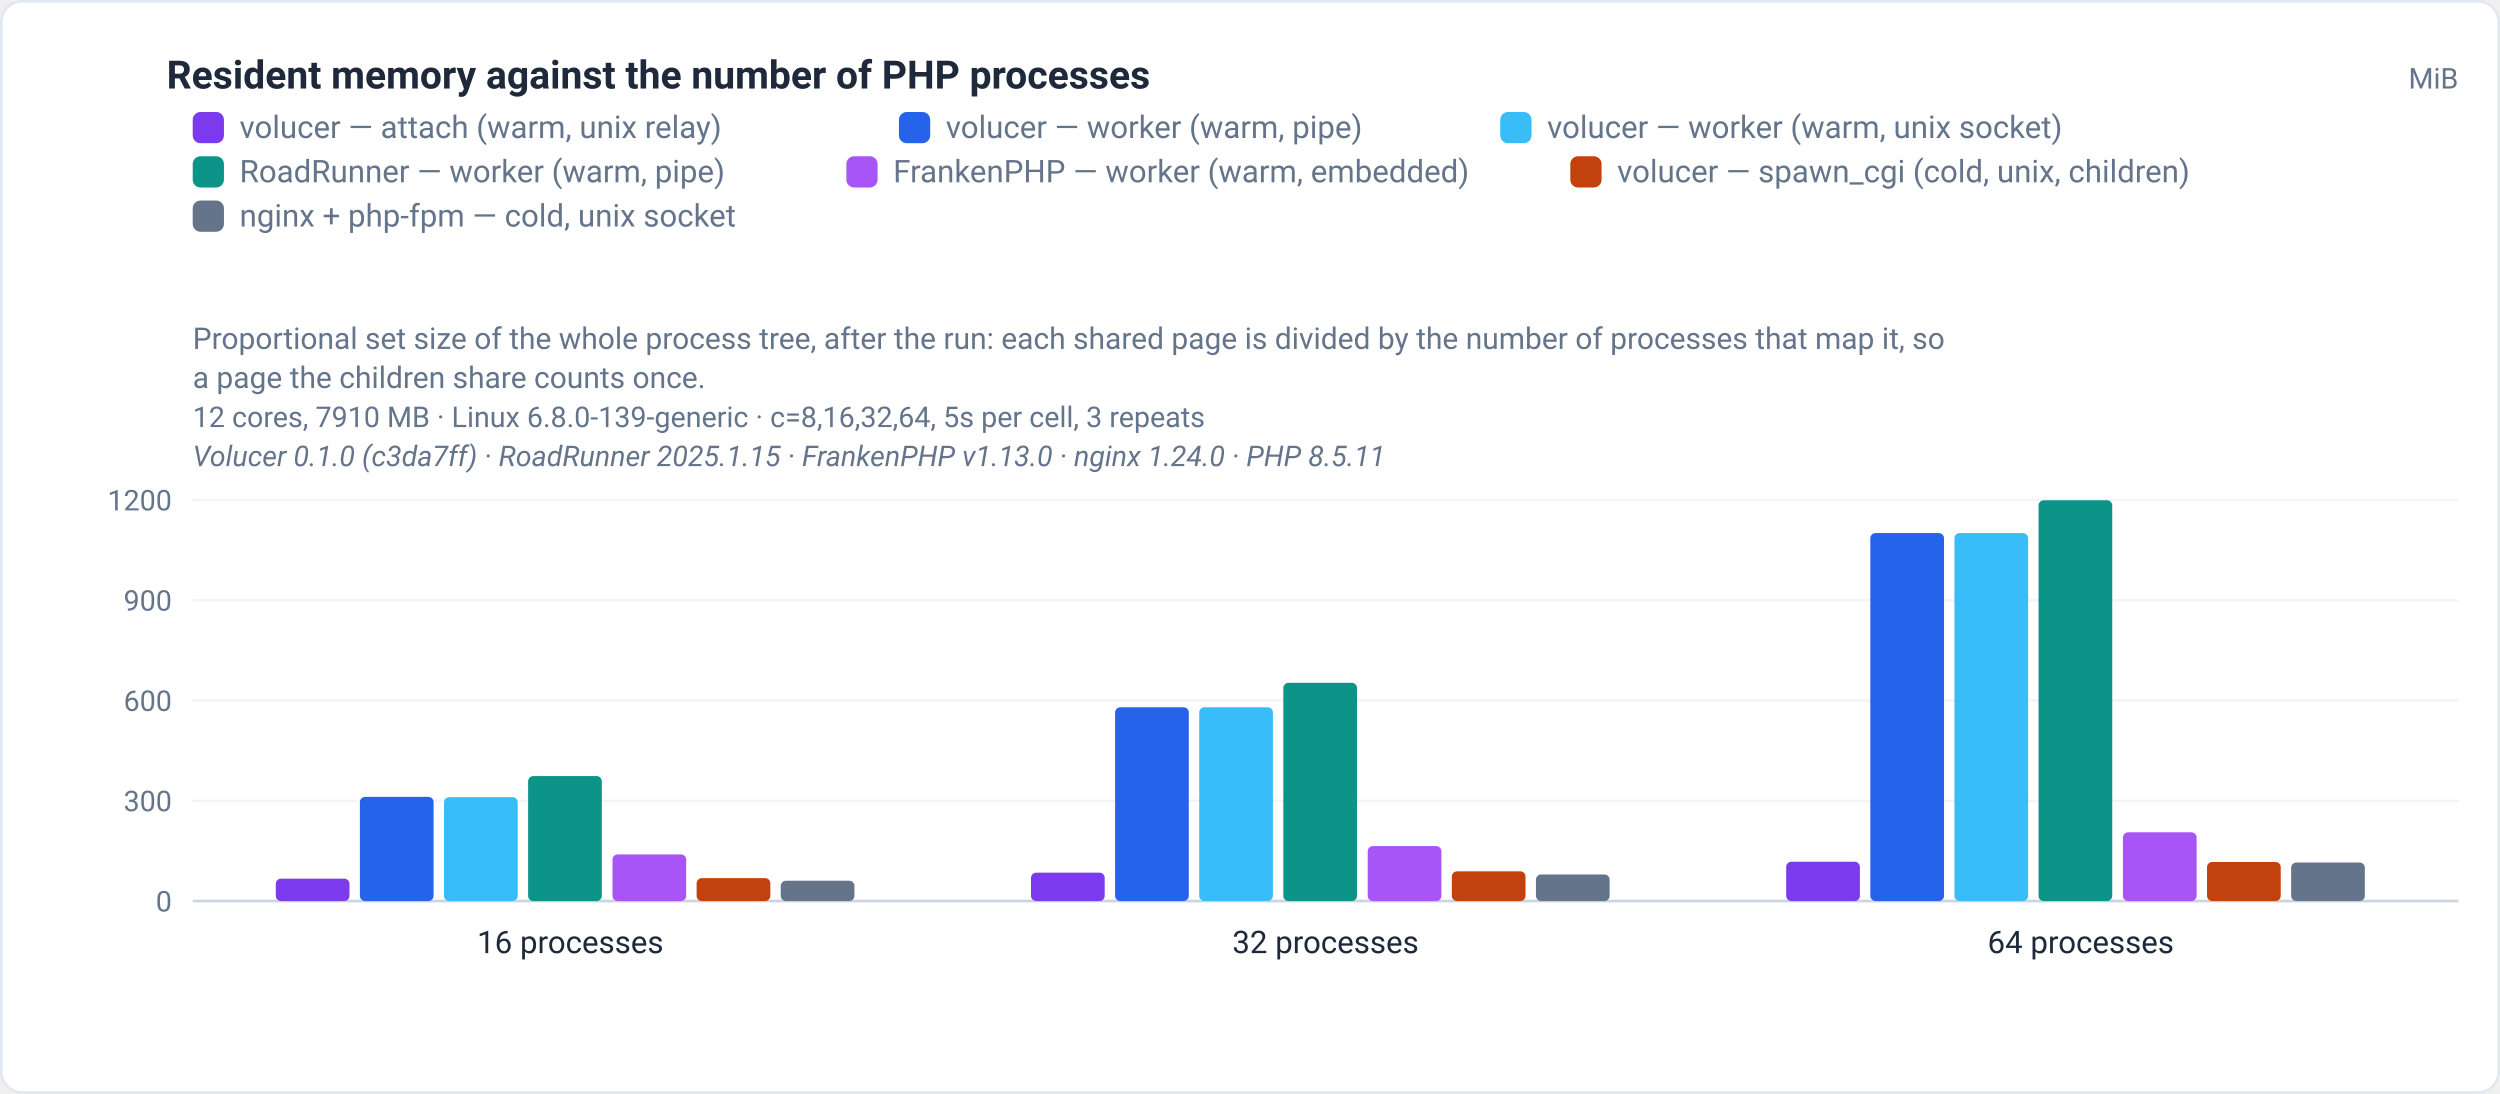
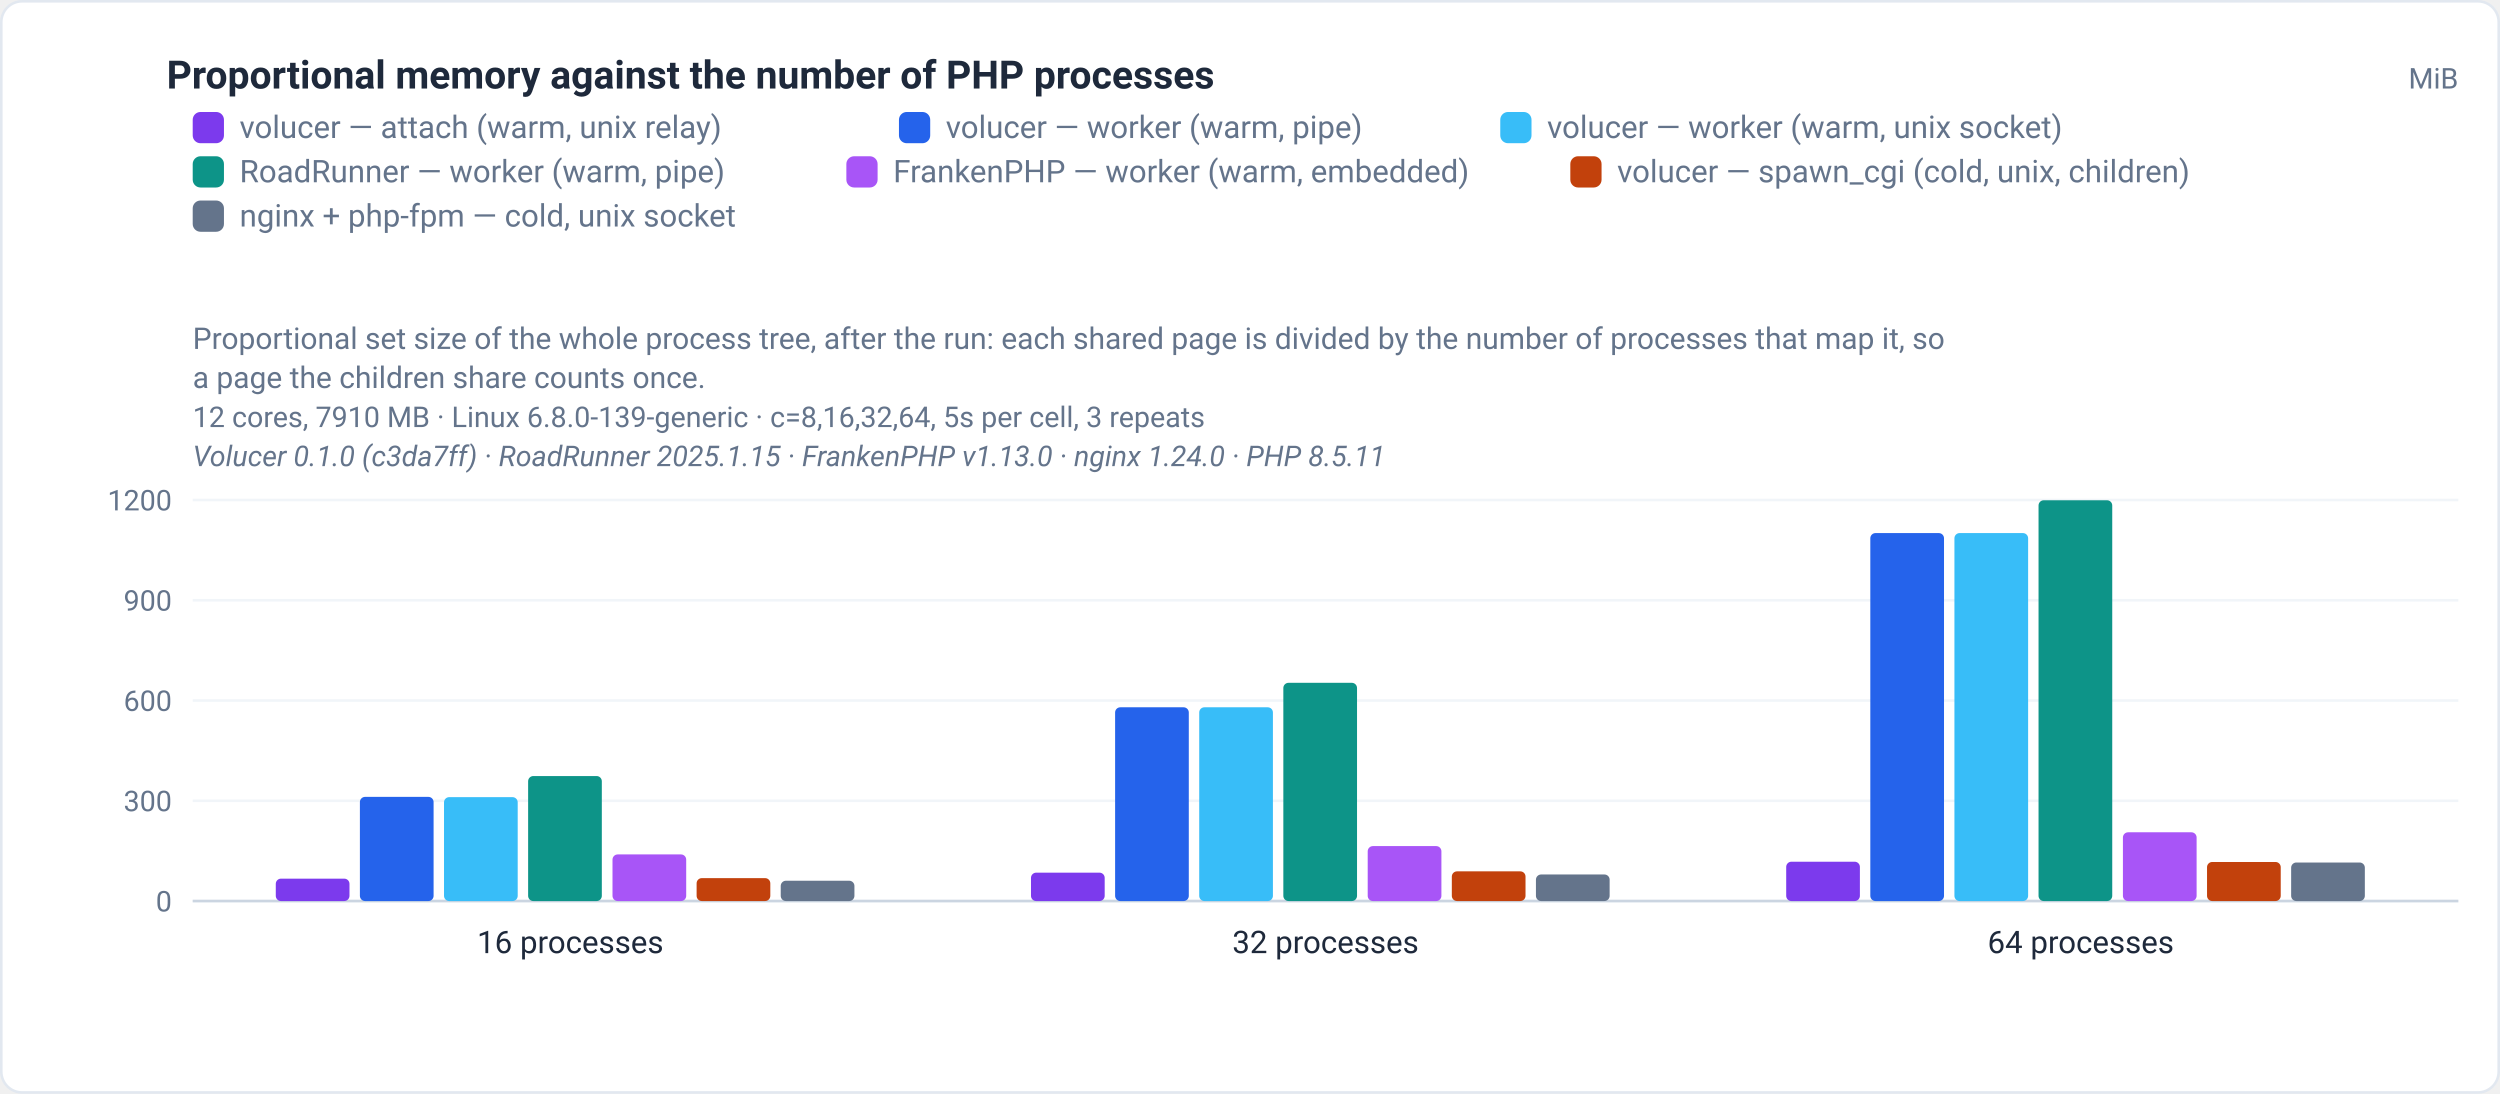
- <svg xmlns="http://www.w3.org/2000/svg" width="960" height="420" viewBox="0 0 960 420" role="img" aria-label="Resident memory against the number of PHP processes">
+ <svg xmlns="http://www.w3.org/2000/svg" width="960" height="420" viewBox="0 0 960 420" role="img" aria-label="Proportional memory against the number of PHP processes">
  <rect x="0.5" y="0.5" width="959" height="419" rx="8" fill="#ffffff" stroke="#e2e8f0" />
-   <text x="64.0" y="34.0" font-family="-apple-system,BlinkMacSystemFont,'Segoe UI',Roboto,Helvetica,Arial,sans-serif" font-size="15" fill="#1e293b" text-anchor="start" font-weight="600">Resident memory against the number of PHP processes</text>
+   <text x="64.0" y="34.0" font-family="-apple-system,BlinkMacSystemFont,'Segoe UI',Roboto,Helvetica,Arial,sans-serif" font-size="15" fill="#1e293b" text-anchor="start" font-weight="600">Proportional memory against the number of PHP processes</text>
  <rect x="74.0" y="43.0" width="12" height="12" rx="3" fill="#7c3aed" />
  <text x="92.0" y="53.0" font-family="-apple-system,BlinkMacSystemFont,'Segoe UI',Roboto,Helvetica,Arial,sans-serif" font-size="12" fill="#64748b" text-anchor="start" font-weight="normal">volucer — attach (warm, unix relay)</text>
  <rect x="345.2" y="43.0" width="12" height="12" rx="3" fill="#2563eb" />
  <text x="363.2" y="53.0" font-family="-apple-system,BlinkMacSystemFont,'Segoe UI',Roboto,Helvetica,Arial,sans-serif" font-size="12" fill="#64748b" text-anchor="start" font-weight="normal">volucer — worker (warm, pipe)</text>
  <rect x="576.1" y="43.0" width="12" height="12" rx="3" fill="#38bdf8" />
  <text x="594.1" y="53.0" font-family="-apple-system,BlinkMacSystemFont,'Segoe UI',Roboto,Helvetica,Arial,sans-serif" font-size="12" fill="#64748b" text-anchor="start" font-weight="normal">volucer — worker (warm, unix socket)</text>
  <rect x="74.0" y="60.0" width="12" height="12" rx="3" fill="#0d9488" />
  <text x="92.0" y="70.0" font-family="-apple-system,BlinkMacSystemFont,'Segoe UI',Roboto,Helvetica,Arial,sans-serif" font-size="12" fill="#64748b" text-anchor="start" font-weight="normal">RoadRunner — worker (warm, pipe)</text>
  <rect x="325.0" y="60.0" width="12" height="12" rx="3" fill="#a855f7" />
  <text x="343.0" y="70.0" font-family="-apple-system,BlinkMacSystemFont,'Segoe UI',Roboto,Helvetica,Arial,sans-serif" font-size="12" fill="#64748b" text-anchor="start" font-weight="normal">FrankenPHP — worker (warm, embedded)</text>
  <rect x="603.0" y="60.0" width="12" height="12" rx="3" fill="#c2410c" />
  <text x="621.0" y="70.0" font-family="-apple-system,BlinkMacSystemFont,'Segoe UI',Roboto,Helvetica,Arial,sans-serif" font-size="12" fill="#64748b" text-anchor="start" font-weight="normal">volucer — spawn_cgi (cold, unix, children)</text>
  <rect x="74.0" y="77.0" width="12" height="12" rx="3" fill="#64748b" />
  <text x="92.0" y="87.0" font-family="-apple-system,BlinkMacSystemFont,'Segoe UI',Roboto,Helvetica,Arial,sans-serif" font-size="12" fill="#64748b" text-anchor="start" font-weight="normal">nginx + php-fpm — cold, unix socket</text>
  <text x="74.0" y="134.0" font-family="-apple-system,BlinkMacSystemFont,'Segoe UI',Roboto,Helvetica,Arial,sans-serif" font-size="11.5" fill="#64748b" text-anchor="start" font-weight="normal">Proportional set size of the whole process tree, after the run: each shared page is divided by the number of processes that map it, so</text>
  <text x="74.0" y="149.0" font-family="-apple-system,BlinkMacSystemFont,'Segoe UI',Roboto,Helvetica,Arial,sans-serif" font-size="11.5" fill="#64748b" text-anchor="start" font-weight="normal">a page the children share counts once.</text>
  <text x="74.0" y="164.0" font-family="-apple-system,BlinkMacSystemFont,'Segoe UI',Roboto,Helvetica,Arial,sans-serif" font-size="11" fill="#64748b" text-anchor="start" font-weight="normal">12 cores, 7910 MB · Linux 6.8.0-139-generic · c=8,16,32,64, 5s per cell, 3 repeats</text>
  <text x="74.0" y="179.0" font-family="-apple-system,BlinkMacSystemFont,'Segoe UI',Roboto,Helvetica,Arial,sans-serif" font-size="11" fill="#64748b" text-anchor="start" font-weight="normal" font-style="italic">Volucer 0.1.0 (c3da7ff) · RoadRunner 2025.1.15 · FrankenPHP v1.13.0 · nginx 1.24.0 · PHP 8.5.11</text>
  <line x1="74" y1="346.0" x2="944" y2="346.0" stroke="#f1f5f9" stroke-width="1" />
  <text x="66.0" y="350.0" font-family="-apple-system,BlinkMacSystemFont,'Segoe UI',Roboto,Helvetica,Arial,sans-serif" font-size="11" fill="#64748b" text-anchor="end" font-weight="normal">0</text>
  <line x1="74" y1="307.5" x2="944" y2="307.5" stroke="#f1f5f9" stroke-width="1" />
  <text x="66.0" y="311.5" font-family="-apple-system,BlinkMacSystemFont,'Segoe UI',Roboto,Helvetica,Arial,sans-serif" font-size="11" fill="#64748b" text-anchor="end" font-weight="normal">300</text>
  <line x1="74" y1="269.0" x2="944" y2="269.0" stroke="#f1f5f9" stroke-width="1" />
  <text x="66.0" y="273.0" font-family="-apple-system,BlinkMacSystemFont,'Segoe UI',Roboto,Helvetica,Arial,sans-serif" font-size="11" fill="#64748b" text-anchor="end" font-weight="normal">600</text>
  <line x1="74" y1="230.5" x2="944" y2="230.5" stroke="#f1f5f9" stroke-width="1" />
  <text x="66.0" y="234.5" font-family="-apple-system,BlinkMacSystemFont,'Segoe UI',Roboto,Helvetica,Arial,sans-serif" font-size="11" fill="#64748b" text-anchor="end" font-weight="normal">900</text>
  <line x1="74" y1="192.0" x2="944" y2="192.0" stroke="#f1f5f9" stroke-width="1" />
  <text x="66.0" y="196.0" font-family="-apple-system,BlinkMacSystemFont,'Segoe UI',Roboto,Helvetica,Arial,sans-serif" font-size="11" fill="#64748b" text-anchor="end" font-weight="normal">1200</text>
  <line x1="74" y1="346" x2="944" y2="346" stroke="#cbd5e1" stroke-width="1" />
  <rect x="105.9" y="337.4" width="28.3" height="8.6" rx="2" fill="#7c3aed" />
  <rect x="138.2" y="306.0" width="28.3" height="40.0" rx="2" fill="#2563eb" />
  <rect x="170.5" y="306.1" width="28.3" height="39.9" rx="2" fill="#38bdf8" />
  <rect x="202.8" y="298.0" width="28.3" height="48.0" rx="2" fill="#0d9488" />
  <rect x="235.2" y="328.1" width="28.3" height="17.9" rx="2" fill="#a855f7" />
  <rect x="267.5" y="337.2" width="28.3" height="8.8" rx="2" fill="#c2410c" />
  <rect x="299.8" y="338.2" width="28.3" height="7.8" rx="2" fill="#64748b" />
  <text x="219.0" y="366.0" font-family="-apple-system,BlinkMacSystemFont,'Segoe UI',Roboto,Helvetica,Arial,sans-serif" font-size="12" fill="#1e293b" text-anchor="middle" font-weight="normal">16 processes</text>
  <rect x="395.9" y="335.1" width="28.3" height="10.9" rx="2" fill="#7c3aed" />
  <rect x="428.2" y="271.6" width="28.3" height="74.4" rx="2" fill="#2563eb" />
  <rect x="460.5" y="271.6" width="28.3" height="74.4" rx="2" fill="#38bdf8" />
  <rect x="492.8" y="262.2" width="28.3" height="83.8" rx="2" fill="#0d9488" />
  <rect x="525.2" y="324.9" width="28.3" height="21.1" rx="2" fill="#a855f7" />
  <rect x="557.5" y="334.6" width="28.3" height="11.4" rx="2" fill="#c2410c" />
  <rect x="589.8" y="335.8" width="28.3" height="10.2" rx="2" fill="#64748b" />
  <text x="509.0" y="366.0" font-family="-apple-system,BlinkMacSystemFont,'Segoe UI',Roboto,Helvetica,Arial,sans-serif" font-size="12" fill="#1e293b" text-anchor="middle" font-weight="normal">32 processes</text>
  <rect x="685.9" y="330.9" width="28.3" height="15.1" rx="2" fill="#7c3aed" />
  <rect x="718.2" y="204.7" width="28.3" height="141.3" rx="2" fill="#2563eb" />
  <rect x="750.5" y="204.7" width="28.3" height="141.3" rx="2" fill="#38bdf8" />
  <rect x="782.8" y="192.1" width="28.3" height="153.9" rx="2" fill="#0d9488" />
  <rect x="815.2" y="319.6" width="28.3" height="26.4" rx="2" fill="#a855f7" />
  <rect x="847.5" y="331.0" width="28.3" height="15.0" rx="2" fill="#c2410c" />
  <rect x="879.8" y="331.2" width="28.3" height="14.8" rx="2" fill="#64748b" />
  <text x="799.0" y="366.0" font-family="-apple-system,BlinkMacSystemFont,'Segoe UI',Roboto,Helvetica,Arial,sans-serif" font-size="12" fill="#1e293b" text-anchor="middle" font-weight="normal">64 processes</text>
  <text x="944.0" y="34.0" font-family="-apple-system,BlinkMacSystemFont,'Segoe UI',Roboto,Helvetica,Arial,sans-serif" font-size="11" fill="#64748b" text-anchor="end" font-weight="normal">MiB</text>
</svg>
